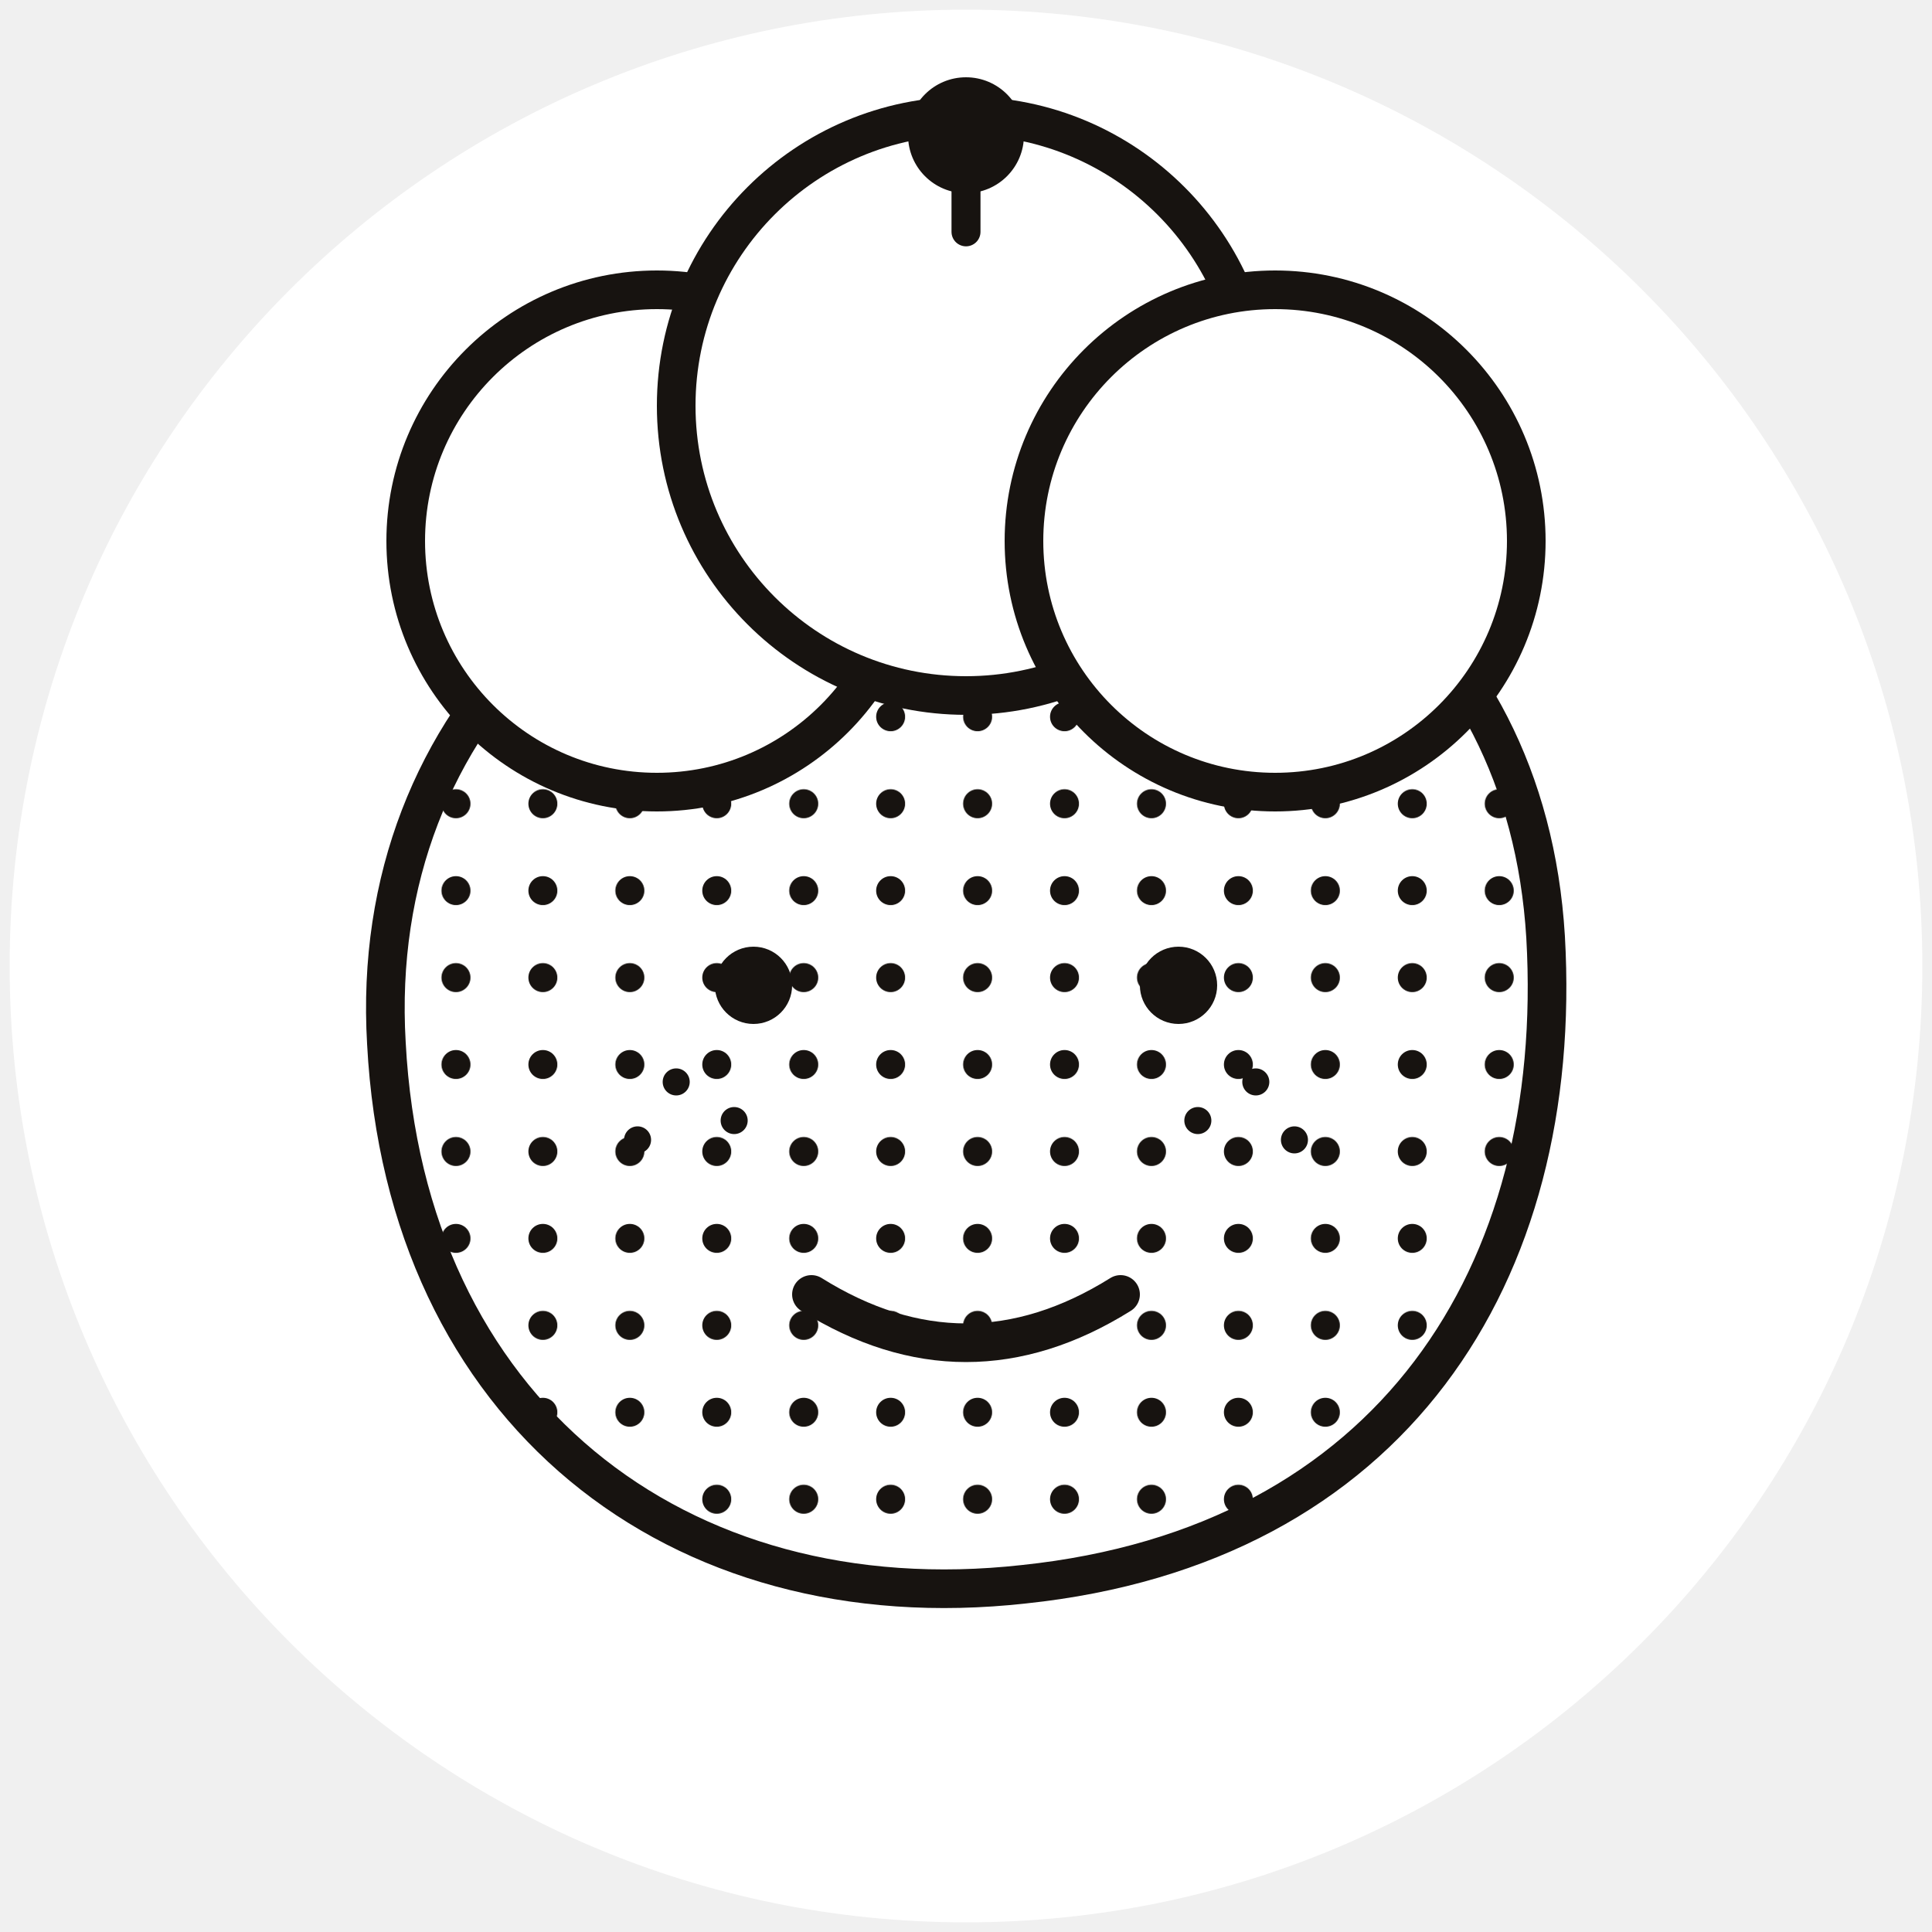
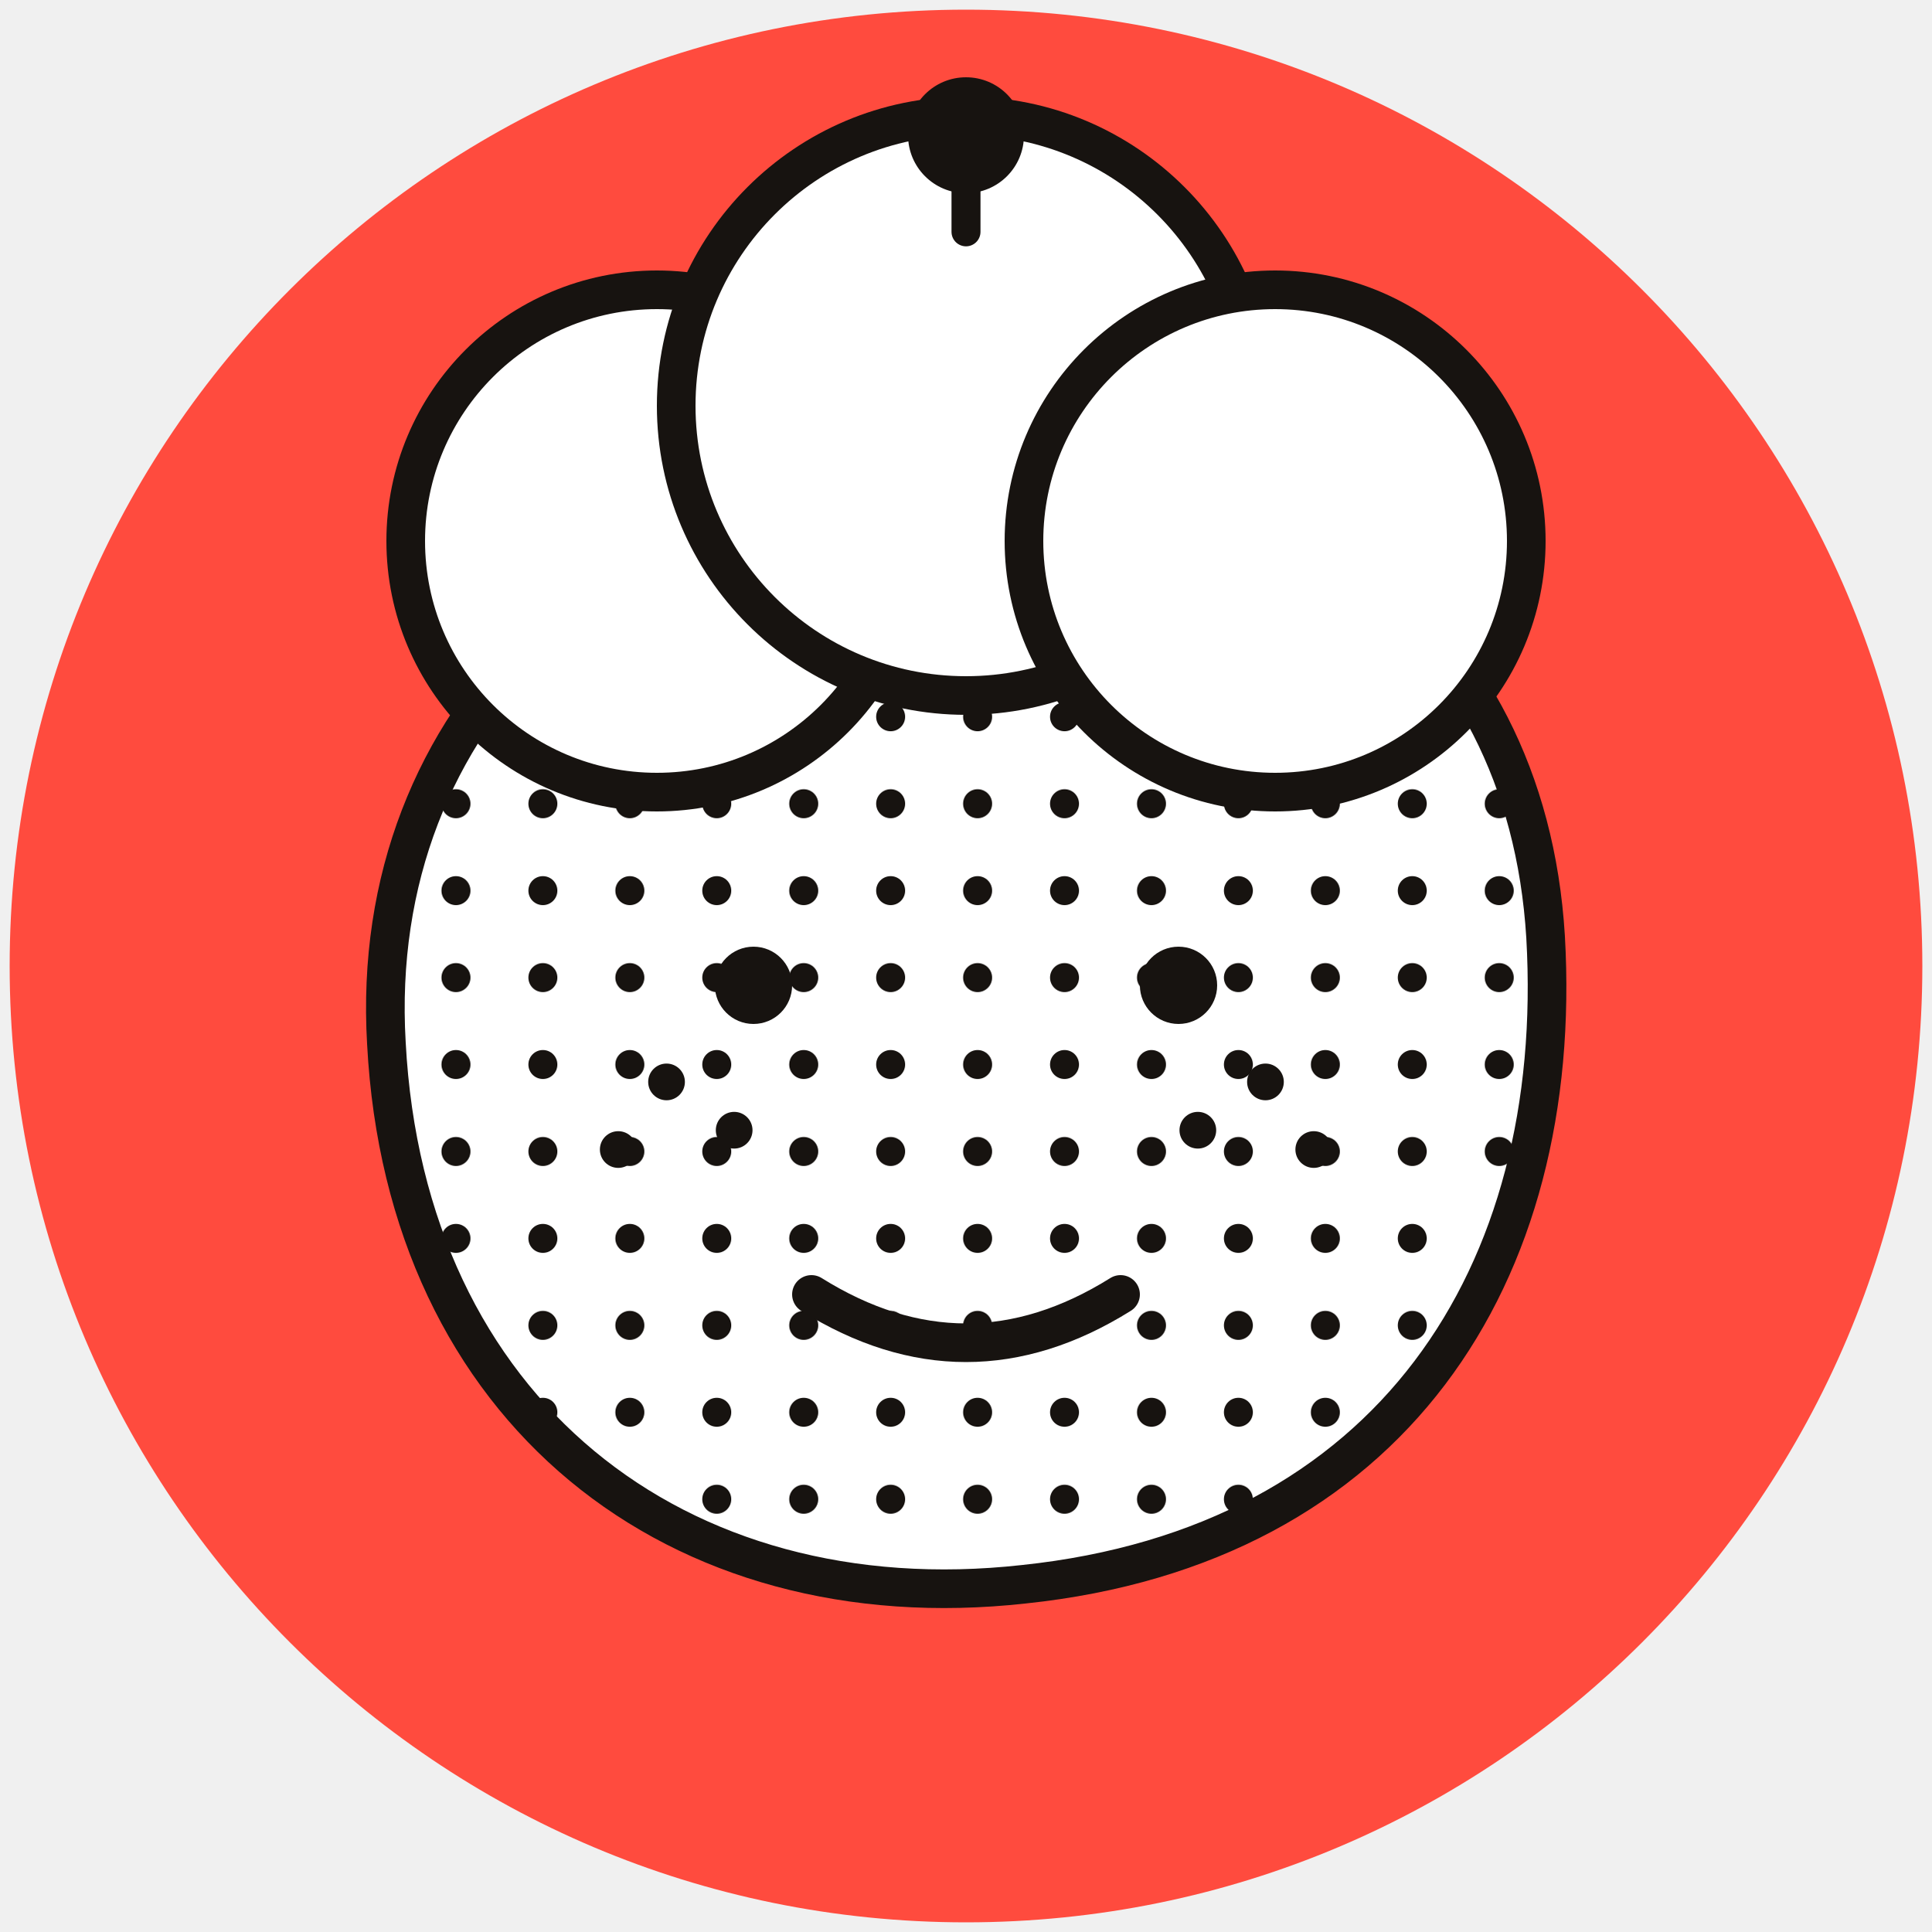
<svg xmlns="http://www.w3.org/2000/svg" viewBox="0 0 200 200">
  <defs>
-     <pattern id="dots" width="9" height="9" patternUnits="userSpaceOnUse">
+     <pattern id="dots-patissiere" width="9" height="9" patternUnits="userSpaceOnUse">
+       <rect width="9" height="9" fill="#FFFFFF" />
      <circle cx="2.2" cy="2.2" r="1.5" fill="#171310" />
    </pattern>
  </defs>
-   <circle cx="100" cy="100" r="99" fill="#FFFFFF" />
+   <circle cx="100" cy="100" r="99" fill="#FF4B3E" />
  <g fill="none" stroke="#171310" stroke-width="4" stroke-linejoin="round" stroke-linecap="round">
-     <path d="M100,48 C132,46 158,64 160,97 C162,132 144,160 106,164 C70,168 42,146 40,108 C38,74 64,50 100,48 Z" fill="url(#dots)" />
+     <path d="M100,48 C132,46 158,64 160,97 C162,132 144,160 106,164 C70,168 42,146 40,108 C38,74 64,50 100,48 Z" fill="url(#dots-patissiere)" />
    <circle cx="68" cy="56" r="26" fill="#FFFFFF" />
    <circle cx="100" cy="42" r="30" fill="#FFFFFF" />
    <circle cx="132" cy="56" r="26" fill="#FFFFFF" />
    <circle cx="100" cy="14" r="6" fill="#171310" stroke="none" />
    <line x1="100" y1="14" x2="100" y2="24" stroke-width="3" />
-     <circle cx="70" cy="112" r="1.4" fill="#171310" stroke="none" />
-     <circle cx="76" cy="116" r="1.4" fill="#171310" stroke="none" />
-     <circle cx="66" cy="118" r="1.4" fill="#171310" stroke="none" />
-     <circle cx="130" cy="112" r="1.4" fill="#171310" stroke="none" />
-     <circle cx="124" cy="116" r="1.4" fill="#171310" stroke="none" />
-     <circle cx="134" cy="118" r="1.4" fill="#171310" stroke="none" />
+     <circle cx="69" cy="112" r="1.9" fill="#171310" stroke="none" />
+     <circle cx="76" cy="117" r="1.9" fill="#171310" stroke="none" />
+     <circle cx="64" cy="119" r="1.9" fill="#171310" stroke="none" />
+     <circle cx="131" cy="112" r="1.9" fill="#171310" stroke="none" />
+     <circle cx="124" cy="117" r="1.9" fill="#171310" stroke="none" />
+     <circle cx="136" cy="119" r="1.9" fill="#171310" stroke="none" />
    <circle cx="78" cy="102" r="4" fill="#171310" stroke="none" />
    <circle cx="122" cy="102" r="4" fill="#171310" stroke="none" />
    <path d="M84,134 Q100,144 116,134" />
  </g>
</svg>
